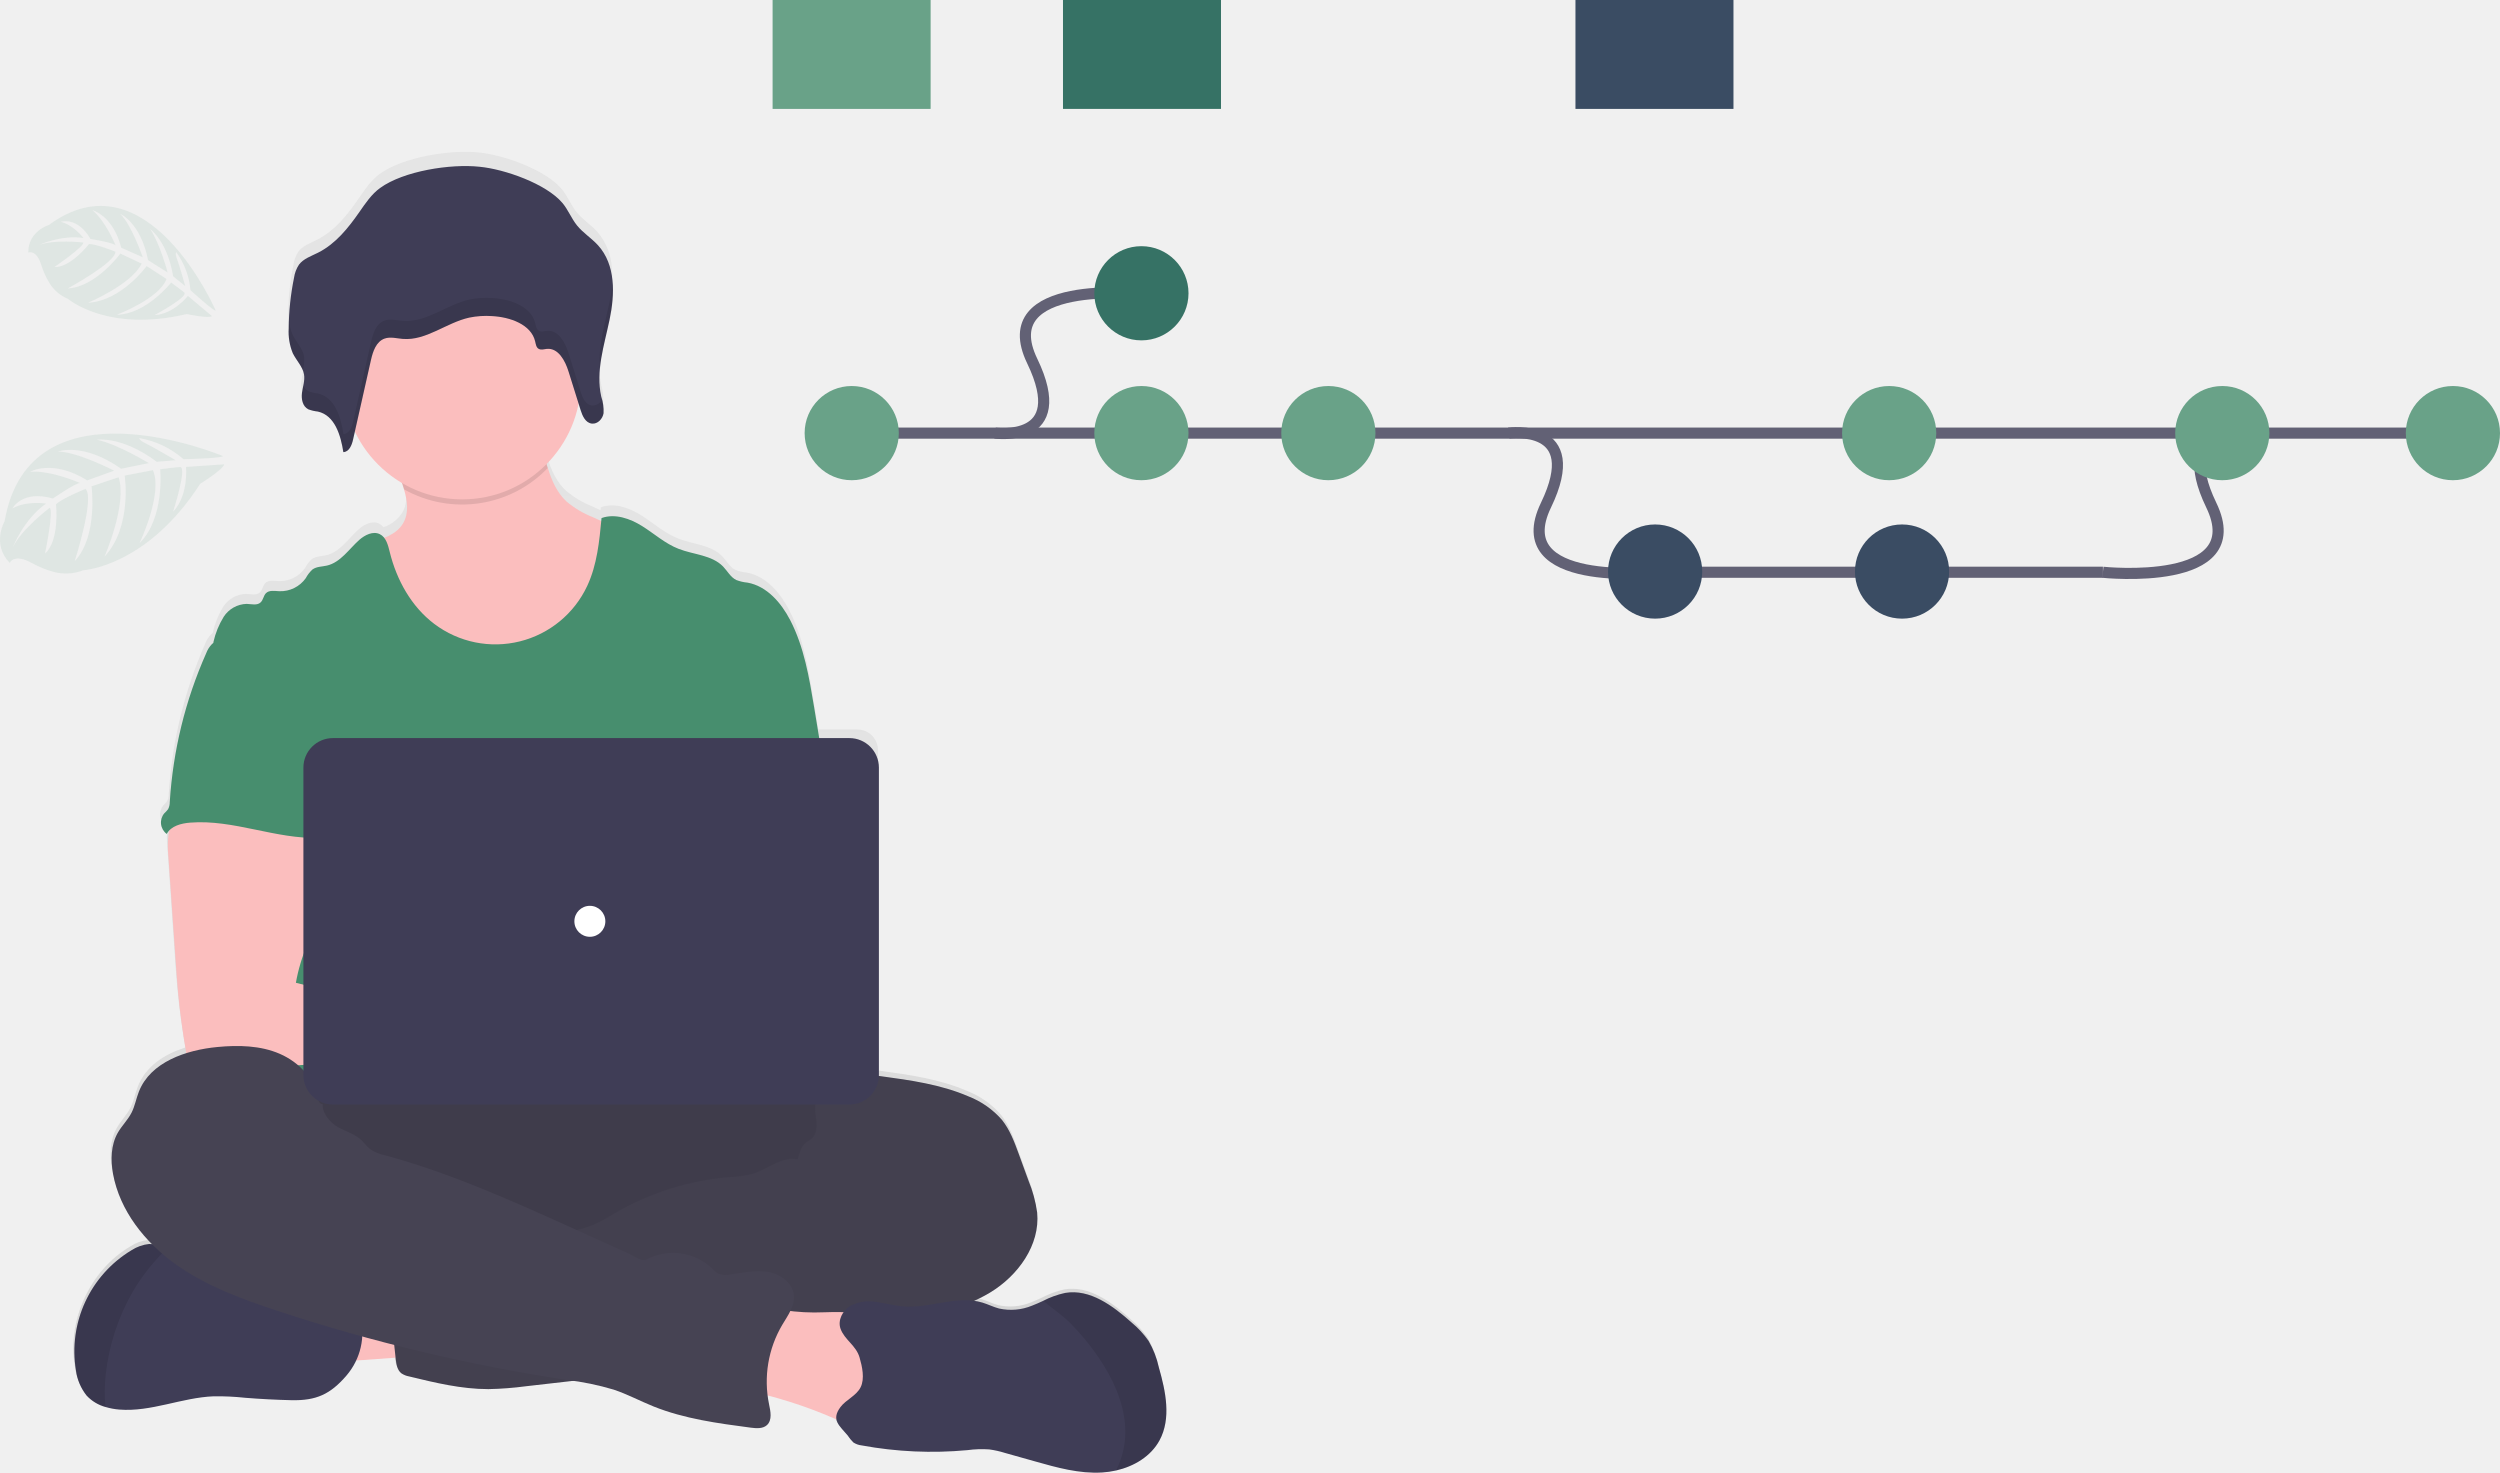
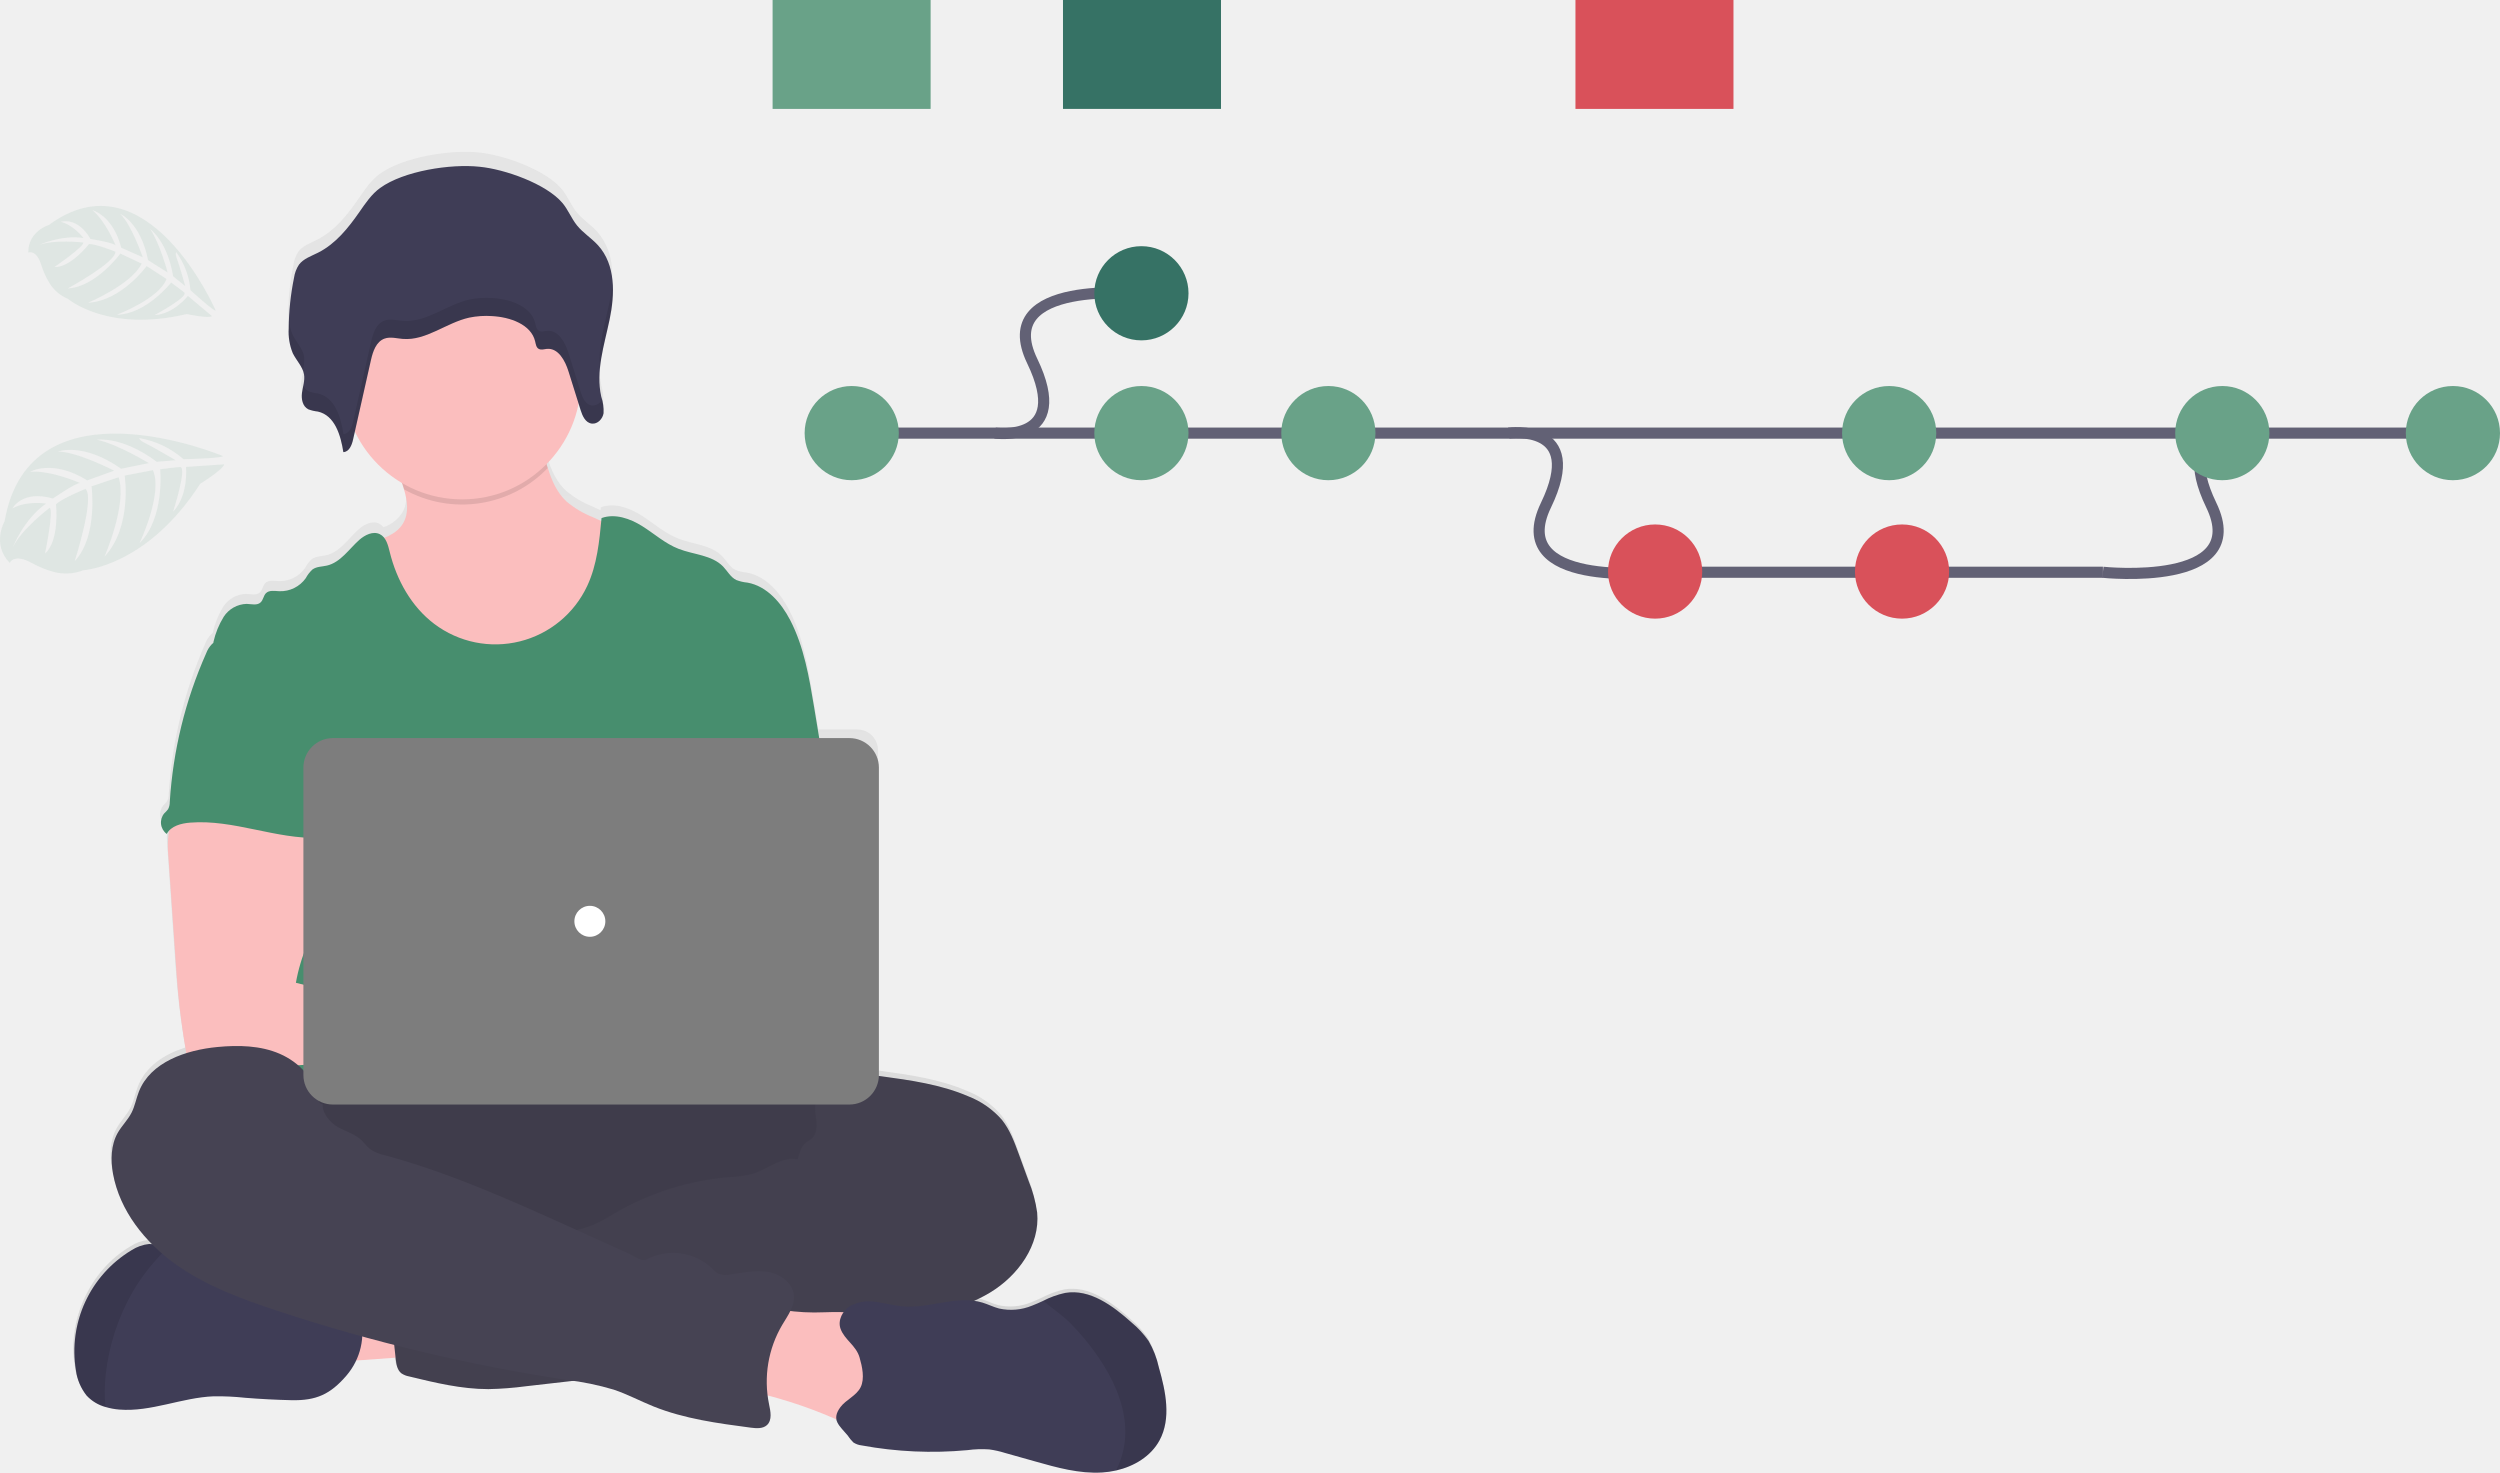
<svg xmlns="http://www.w3.org/2000/svg" viewBox="0 0 674.38 397.257">
  <defs>
-     <style>.a{fill:url(#a);}.b{fill:#fbbebe;}.c{fill:#464353;}.d,.i{opacity:0.1;}.e{fill:#478E6E;}.f{opacity:0.05;}.g{fill:#3f3d56;}.h{fill:#fff;}.j{opacity:0.8;}.k{fill:none;stroke:#3f3d56;stroke-miterlimit:10;stroke-width:3px;}.l{fill:#085342;}.m{fill:#0C2340;}</style>
+     <style>.a{fill:url(#a);}.b{fill:#fbbebe;}.c{fill:#464353;}.d,.i{opacity:0.1;}.e{fill:#478E6E;}.f{opacity:0.05;}.g{fill:#3f3d56;}.h{fill:#fff;}.j{opacity:0.8;}.k{fill:none;stroke:#3f3d56;stroke-miterlimit:10;stroke-width:3px;}.l{fill:#085342;}.laptop{fill:#7d7d7d}.m{fill:#D32934;}</style>
    <linearGradient id="a" x1="0.5" y1="1" x2="0.5" gradientUnits="objectBoundingBox">
      <stop offset="0" stop-color="gray" stop-opacity="0.251" />
      <stop offset="0.54" stop-color="gray" stop-opacity="0.122" />
      <stop offset="1" stop-color="gray" stop-opacity="0.102" />
    </linearGradient>
  </defs>
  <g transform="translate(-0.003 -85.389)">
    <path class="a" d="M401.908,612.036a26.42,26.42,0,0,0-2.785-7.261,25.429,25.429,0,0,0-4.56-4.991c-5.047-4.581-11.243-9.231-17.933-8.075a23.943,23.943,0,0,0-5.945,2.172c-.975.453-1.956.905-2.959,1.288a14.738,14.738,0,0,1-8.925.78c-1.532-.411-2.959-1.149-4.469-1.608a14.163,14.163,0,0,0-2.193-.473,37.35,37.35,0,0,0,4.24-2.235c7.5-4.595,13.491-12.9,12.656-21.783a35.963,35.963,0,0,0-2.325-8.667l-2.673-7.393c-1.156-3.2-2.353-6.467-4.462-9.127a23.093,23.093,0,0,0-9.14-6.474c-7.414-3.223-15.517-4.358-23.516-5.458l-.557-.077V446.241a5.569,5.569,0,0,0-5.569-5.569H310.281q-.7-4.26-1.392-8.507c-1.323-8.082-2.694-16.311-6.418-23.586-2.437-4.762-6.314-9.308-11.542-10.24a11.2,11.2,0,0,1-3-.7c-1.532-.752-2.367-2.423-3.543-3.655-3.035-3.181-7.971-3.23-12.036-4.873-3.592-1.427-6.53-4.114-9.8-6.182s-7.337-3.536-10.957-2.193a7.344,7.344,0,0,1-.077.787l-2.325-1.072a25.613,25.613,0,0,1-7.073-4.26c-2.583-2.437-3.961-5.667-5.033-9.1-.111-.355-.216-.7-.327-1.079a32.322,32.322,0,0,0,8.66-16.534l.564,1.831a12.157,12.157,0,0,0,.446,1.211,4.776,4.776,0,0,0,1.392,1.97,2.472,2.472,0,0,0,.585.341,2.437,2.437,0,0,0,.6.153,2.228,2.228,0,0,0,.863-.063,3.293,3.293,0,0,0,2.088-1.935,4.176,4.176,0,0,0,.244-.849,4.391,4.391,0,0,0,.049-.529v-.724a1.358,1.358,0,0,0-.035-.348v-.181a2.026,2.026,0,0,0-.07-.411c-.028-.132,0-.077,0-.111-.035-.174-.077-.355-.111-.529v-.132c0-.042-.063-.285-.1-.432s-.049-.188-.07-.285v-.042h0c-.07-.278-.132-.55-.195-.828a23.933,23.933,0,0,1-.383-7.351,78.715,78.715,0,0,1,1.991-10.686l.146-.634c.056-.244.111-.487.16-.738.111-.5.223-1,.327-1.511h0l.251-1.281.188-1.142V324.1a33,33,0,0,0,.244-7.818h0a16.452,16.452,0,0,0-3.919-9.83c-1.747-1.942-4.052-3.376-5.674-5.416-1.518-1.907-2.374-4.26-3.947-6.133-4.344-5.186-15.5-9.182-22.339-9.878-7.839-.794-20.5,1.211-26.823,5.841-2.339,1.706-3.94,4.177-5.569,6.516-2.993,4.351-6.391,8.695-11.187,11.138-1.81.919-3.885,1.615-5.089,3.216a8.7,8.7,0,0,0-1.358,3.606,71.5,71.5,0,0,0-1.434,13.77h0v1.74a12.691,12.691,0,0,0,1.086,5.033c.111.237.237.466.369.7l.084.146a27.692,27.692,0,0,1,2.228,3.794,5.026,5.026,0,0,1,.341,1.156,8.521,8.521,0,0,1-.195,3.049h0a2.678,2.678,0,0,1-.09.459l-.063.3a.587.587,0,0,1-.056.306c-.056.3-.1.6-.146.891h0a6.265,6.265,0,0,0,.153,2.409,3.168,3.168,0,0,0,1.545,2.088,4.526,4.526,0,0,0,1.253.39c.439.077.884.125,1.316.223a6.494,6.494,0,0,1,1.594.592,6.417,6.417,0,0,1,1.344.863,7.656,7.656,0,0,1,.578.585,9.745,9.745,0,0,1,.989,1.351q.223.369.418.752a17.176,17.176,0,0,1,1.19,3.147c.181.647.334,1.3.466,1.956.063.292.118.585.167.87s.1.578.139.863h0a2.028,2.028,0,0,0,.557-.111,3.762,3.762,0,0,0,1.914-2.715c.056-.195.1-.383.146-.571.16-.7.327-1.462.487-2.193a32.281,32.281,0,0,0,12.7,13.993c.195.578.383,1.149.55,1.733.912,3.154,1.351,6.453-.23,9.21a9.745,9.745,0,0,1-5.138,4,3.4,3.4,0,0,0-1.149-.975c-1.831-.919-4.031.195-5.569,1.566-2.785,2.52-5.054,6.133-8.716,6.961-1.323.306-2.785.244-3.885,1.051a9.05,9.05,0,0,0-1.8,2.367,8.3,8.3,0,0,1-7.122,3.55c-1.274-.063-2.785-.355-3.655.578-.647.7-.7,1.8-1.392,2.457-.933.919-2.464.473-3.766.418a7.525,7.525,0,0,0-6.2,3.55,23.2,23.2,0,0,0-2.785,6.961v.042a4.976,4.976,0,0,0-.508.425,7.344,7.344,0,0,0-1.538,2.492,118.95,118.95,0,0,0-9.816,40.5,4.177,4.177,0,0,1-.446,1.963,9.658,9.658,0,0,1-1.023,1.114,3.905,3.905,0,0,0,.647,5.569,4.384,4.384,0,0,1,.745-.989c-.077.32-.146.633-.195.919a24.706,24.706,0,0,0-.077,6.126q.989,14.508,2,28.995c.188,2.736.376,5.465.627,8.194q.731,7.922,2.088,15.782a6.8,6.8,0,0,0,.153.7c-5.674,1.8-10.721,5.061-12.844,10.5-.738,1.88-1.072,3.926-1.977,5.729-1,1.977-2.631,3.557-3.717,5.493-1.873,3.328-1.956,7.407-1.274,11.138,1.316,7.275,5.249,13.777,10.442,19.068h-.7a10.889,10.889,0,0,0-4.755,1.706c-10.985,6.418-17.265,20.188-14.974,32.761a14.055,14.055,0,0,0,2.882,6.822,10.8,10.8,0,0,0,5.068,3.1,17.608,17.608,0,0,0,3.738.7c8.563.7,16.854-3.272,25.437-3.606a68.219,68.219,0,0,1,8.514.4q6.2.515,12.426.654c6.746.16,10.54-1.636,14.842-6.676a18.171,18.171,0,0,0,2.624-4.135c3.662-.209,7.706-.529,10.63-.766l.042.4c.16,1.392.4,2.993,1.518,3.871a5.3,5.3,0,0,0,2.088.856c7.031,1.727,14.146,3.481,21.386,3.481a90.293,90.293,0,0,0,10.157-.78l12.719-1.469a63.357,63.357,0,0,1,10.93,2.381c3.676,1.246,7.108,3.1,10.7,4.567,8.354,3.383,17.334,4.595,26.231,5.778,1.518.2,3.258.341,4.379-.7,1.448-1.392.968-3.717.557-5.667-.167-.8-.292-1.6-.39-2.409a122,122,0,0,1,17.571,6.1l1,.439c.292,1.518,1.692,2.729,3.035,4.365a11.135,11.135,0,0,0,1.538,1.907,5.132,5.132,0,0,0,2.207.794,102.9,102.9,0,0,0,28.493,1.288,29.146,29.146,0,0,1,5.876-.2,25.464,25.464,0,0,1,4.246.954l8.054,2.311c5.938,1.7,12.016,3.418,18.177,3.035a23.256,23.256,0,0,0,3.71-.536c4.873-1.128,9.412-3.85,11.751-8.229C405.215,625.9,403.69,618.58,401.908,612.036Z" transform="translate(-89.524 -158.501)" />
    <path class="b" d="M205.03,745.4c-1.469-3.342-2.861-7.184-1.392-10.526a8.945,8.945,0,0,1,4.629-4.351,22.276,22.276,0,0,1,6.265-1.545A87.438,87.438,0,0,1,234.9,728.7c.494,3.912-.55,7.88-1.448,11.661-.814,3.481-1.281,4-4.873,4.177C226.255,744.66,205.58,746.63,205.03,745.4Z" transform="translate(-117.996 -293.221)" />
    <ellipse class="c" cx="99.55" cy="27.846" rx="99.55" ry="27.846" transform="translate(49.476 373.944)" />
    <ellipse class="d" cx="99.55" cy="27.846" rx="99.55" ry="27.846" transform="translate(49.476 373.944)" />
    <path class="b" d="M291.085,444.6a30.972,30.972,0,0,1-15.97,14.508,40.084,40.084,0,0,1-12.677,2.409,36.111,36.111,0,0,1-13.993-1.706c-5.959-2.158-10.909-6.572-14.619-11.716s-6.265-11.02-8.486-16.944c-1.17-3.084-2.283-6.37-1.733-9.628,3.585-.814,7.511-2.012,9.363-5.193,1.58-2.729,1.142-6,.23-9.12-.258-.884-.557-1.761-.856-2.6-.7-2.019-3.1-5.855-1.392-7.581,1.065-1.093,5.527-1.65,7.066-2.36,4.741-2.186,9.113-5.346,14.32-6.384,4.5-.9,9.154-.056,13.651.877a4.49,4.49,0,0,1,1.685.606,4.052,4.052,0,0,1,1.253,1.88c1.281,3.119,2.033,6.565,3.063,9.816,1.072,3.4,2.45,6.6,5.033,9.015a25.694,25.694,0,0,0,7.08,4.219l6.168,2.826a8.11,8.11,0,0,1,2.917,1.887,7.386,7.386,0,0,1,1.392,3.787,35.378,35.378,0,0,1-3.495,21.407Z" transform="translate(-124.21 -189.811)" />
    <path class="d" d="M274.971,401.461a32.023,32.023,0,0,1-38.755,5.75c-.258-.884-.557-1.761-.856-2.6-.7-2.019-3.1-5.855-1.392-7.581,1.065-1.093,5.527-1.65,7.066-2.36,4.741-2.186,9.113-5.346,14.32-6.384,4.5-.9,9.154-.056,13.652.877a4.49,4.49,0,0,1,1.685.606,4.052,4.052,0,0,1,1.253,1.88C273.189,394.764,273.941,398.21,274.971,401.461Z" transform="translate(-127.22 -189.811)" />
    <circle class="b" cx="32.023" cy="32.023" r="32.023" transform="translate(92.638 156.049)" />
    <path class="e" d="M328.237,493.4l-2.631-15.942c-1.33-8-2.7-16.151-6.419-23.356-2.443-4.72-6.321-9.217-11.549-10.15a11.174,11.174,0,0,1-3.007-.7c-1.532-.738-2.367-2.395-3.543-3.62-3.035-3.147-7.978-3.2-12.043-4.8-3.592-1.392-6.53-4.072-9.8-6.119s-7.344-3.481-10.964-2.172c-.585,6.231-1.2,12.6-3.85,18.274A27.345,27.345,0,0,1,223.174,455.1c-6.2-4.671-10.178-11.876-12.029-19.416-.453-1.838-.968-3.947-2.659-4.79-1.831-.919-4.031.195-5.569,1.545-2.785,2.5-5.061,6.077-8.723,6.92-1.323.306-2.785.244-3.885,1.044a8.841,8.841,0,0,0-1.81,2.346,8.354,8.354,0,0,1-7.122,3.523c-1.274-.063-2.785-.355-3.655.571-.647.7-.7,1.782-1.392,2.43-.94.912-2.464.466-3.773.418a7.612,7.612,0,0,0-6.2,3.481,22.453,22.453,0,0,0-2.785,6.864c7.609,16.944,14.57,33.91,22.179,50.854a4.337,4.337,0,0,1,.55,2.088,5.089,5.089,0,0,1-.947,2.089c-3.731,5.994-3.613,13.533-3.2,20.578s.912,14.487-2.235,20.8c-.856,1.733-1.97,3.321-2.785,5.054-1.907,3.926-2.6,16.485-1.483,20.7H333.034c-3-8.249-1.859-24.8-1.232-33.561.439-6.126-.7-12.245-1.183-18.371C329.553,517.76,330.305,505.891,328.237,493.4Z" transform="translate(-106.011 -201.402)" />
    <path class="b" d="M146.149,544.865a24.644,24.644,0,0,0-.084,6.077l2,28.73c.188,2.708.376,5.409.627,8.11.48,5.242,1.2,10.442,2.088,15.636a2.785,2.785,0,0,0,2.854,2.708c8.806,1.866,17.9,1.789,26.892,1.281,13.714-.766,27.407-2.513,41.143-2.214,3.536.077,7.658,0,9.8-2.785s.9-7.289-1.9-9.537-6.6-2.785-10.192-2.785c-4.755-.049-9.509.627-14.25.348a70.6,70.6,0,0,1-12.823-2.36l-11.835-2.945a45.621,45.621,0,0,1,3.112-10.366c2.325-6.036,4.5-12.273,4.539-18.74s-2.395-13.269-7.692-16.972c-4.358-3.042-9.969-3.606-15.281-3.481-3.864.111-10.54-.815-14.069.7C148.286,537.493,146.671,542.129,146.149,544.865Z" transform="translate(-100.647 -234.626)" />
    <path class="c" d="M356.9,643.11c2.318-.884,4.873-.564,7.358-.23,8,1.093,16.116,2.214,23.53,5.409a23.1,23.1,0,0,1,9.147,6.412c2.088,2.638,3.307,5.869,4.462,9.05l2.673,7.324a35.255,35.255,0,0,1,2.332,8.584c.835,8.765-5.158,17.028-12.7,21.581s-16.415,6.175-25.061,7.873-17.327,3.578-25.939,5.569a104.427,104.427,0,0,1-12.2,2.4c-9.217,1.044-18.852-.494-27.609,2.555-3.481,1.218-6.9,3.028-10.512,3.871a65.389,65.389,0,0,1-7.268,1.107l-16.575,1.894a90.416,90.416,0,0,1-10.164.78c-7.24,0-14.362-1.713-21.393-3.425a5.41,5.41,0,0,1-2.088-.842c-1.114-.877-1.357-2.43-1.518-3.836q-1.065-9.335-1.866-18.692c-.167-2.026-.292-4.219.815-5.924,1.392-2.088,4.107-2.743,6.586-3.147a171.867,171.867,0,0,1,31.8-2.207c4.045-4.045,10.714-4.066,16.011-6.265a47.62,47.62,0,0,0,5.646-3.07,73.791,73.791,0,0,1,31-9.795,28.856,28.856,0,0,0,6.342-.9c4.1-1.274,7.839-4.741,12.05-3.892.522-1.441.884-3.369,2.088-4.358.6-.508,1.337-.849,1.887-1.392,1.163-1.177,1.267-3.028,1.093-4.671s-.564-3.328-.139-4.929a6.815,6.815,0,0,1,.773-1.719C349.552,644.614,352.705,642.762,356.9,643.11Z" transform="translate(-126.622 -267.182)" />
    <path class="f" d="M356.9,643.11c2.318-.884,4.873-.564,7.358-.23,8,1.093,16.116,2.214,23.53,5.409a23.1,23.1,0,0,1,9.147,6.412c2.088,2.638,3.307,5.869,4.462,9.05l2.673,7.324a35.255,35.255,0,0,1,2.332,8.584c.835,8.765-5.158,17.028-12.7,21.581s-16.415,6.175-25.061,7.873-17.327,3.578-25.939,5.569a104.427,104.427,0,0,1-12.2,2.4c-9.217,1.044-18.852-.494-27.609,2.555-3.481,1.218-6.9,3.028-10.512,3.871a65.389,65.389,0,0,1-7.268,1.107l-16.575,1.894a90.416,90.416,0,0,1-10.164.78c-7.24,0-14.362-1.713-21.393-3.425a5.41,5.41,0,0,1-2.088-.842c-1.114-.877-1.357-2.43-1.518-3.836q-1.065-9.335-1.866-18.692c-.167-2.026-.292-4.219.815-5.924,1.392-2.088,4.107-2.743,6.586-3.147a171.867,171.867,0,0,1,31.8-2.207c4.045-4.045,10.714-4.066,16.011-6.265a47.62,47.62,0,0,0,5.646-3.07,73.791,73.791,0,0,1,31-9.795,28.856,28.856,0,0,0,6.342-.9c4.1-1.274,7.839-4.741,12.05-3.892.522-1.441.884-3.369,2.088-4.358.6-.508,1.337-.849,1.887-1.392,1.163-1.177,1.267-3.028,1.093-4.671s-.564-3.328-.139-4.929a6.815,6.815,0,0,1,.773-1.719C349.552,644.614,352.705,642.762,356.9,643.11Z" transform="translate(-126.622 -267.182)" />
    <path class="g" d="M183.065,743.565c-4.309,4.991-8.1,6.773-14.849,6.613q-6.224-.146-12.433-.647a69.767,69.767,0,0,0-8.521-.4c-8.59.334-16.882,4.267-25.451,3.578a18.042,18.042,0,0,1-3.738-.7A10.881,10.881,0,0,1,113,748.939a13.866,13.866,0,0,1-2.882-6.76A31.845,31.845,0,0,1,125.1,709.732a10.986,10.986,0,0,1,4.762-1.692,11.285,11.285,0,0,1,4.817,1.058l.1.042a36.43,36.43,0,0,1,11.932,7.964,6.725,6.725,0,0,0,1.824,1.469,6.266,6.266,0,0,0,2.151.4l9.147.578a21.675,21.675,0,0,1,4.595.633,36.525,36.525,0,0,1,4.831,2.089c4.922,2.2,10.38,2.785,15.7,3.634a2.347,2.347,0,0,1,1.392.557,2.179,2.179,0,0,1,.432.9,17.759,17.759,0,0,1-3.717,16.193Z" transform="translate(-89.627 -287.085)" />
    <path class="d" d="M134.78,709.15a54.924,54.924,0,0,0-9.154,11.445,57.279,57.279,0,0,0-7.477,22.653,42.048,42.048,0,0,0-.077,8.778A10.88,10.88,0,0,1,113,748.949a13.866,13.866,0,0,1-2.882-6.76A31.845,31.845,0,0,1,125.1,709.742a10.984,10.984,0,0,1,4.762-1.692,11.286,11.286,0,0,1,4.817,1.058Z" transform="translate(-89.627 -287.088)" />
    <path class="b" d="M390.912,733.939c5.117-.139,10.86-.4,14.619,3.049,3.585,3.258,4.059,8.632,4.3,13.471l.272,5.618a11.222,11.222,0,0,1-.536,5.068c-1.225,2.785-4.588,4.128-7.658,3.968s-5.889-1.5-8.695-2.715a122.315,122.315,0,0,0-23.669-7.456q.4-5.827,1.323-11.6c.425-2.666.494-7.129,2.276-9.342,1.887-2.339,4.344-1.072,6.906-.64a55.437,55.437,0,0,0,10.867.578Z" transform="translate(-168.595 -294.557)" />
    <path class="c" d="M181.125,646.707c0,.7-1.093,0-1.19-.745-.766-5.632-5.235-10.275-10.442-12.531s-11.138-2.374-16.777-1.838c-8.528.808-18.1,4.072-21.219,12.043-.738,1.866-1.072,3.885-1.977,5.674-1,1.963-2.638,3.529-3.724,5.437-1.873,3.3-1.949,7.344-1.274,11.076,1.817,9.955,8.625,18.469,16.875,24.365s17.891,9.419,27.5,12.593A476.993,476.993,0,0,0,246.869,721.4a74.926,74.926,0,0,1,12.726,2.625c3.676,1.232,7.115,3.077,10.707,4.525,8.354,3.355,17.341,4.553,26.245,5.729,1.518.195,3.258.334,4.379-.7,1.448-1.344.968-3.683.557-5.611a30.178,30.178,0,0,1,3.557-21.414c1.49-2.506,3.425-5.075,3.147-7.978-.334-3.383-3.7-5.778-7.059-6.321s-6.767.258-10.136.7a5.43,5.43,0,0,1-3.446-.341,6.886,6.886,0,0,1-1.351-1.2,15.267,15.267,0,0,0-17.78-2.485c-1.246.7-3.133-.856-4.428-1.441l-14.64-6.627c-16.819-7.609-33.722-15.253-51.515-20.07a10.82,10.82,0,0,1-3.968-1.65c-.884-.7-1.518-1.643-2.332-2.416-1.775-1.678-4.247-2.346-6.377-3.536S180.637,649.1,181.125,646.707Z" transform="translate(-94.028 -263.776)" />
    <path class="g" d="M492.142,766.686c-2.339,4.337-6.878,7.038-11.751,8.152a23.322,23.322,0,0,1-3.717.529c-6.161.383-12.245-1.323-18.183-3.007l-8.061-2.269a25.45,25.45,0,0,0-4.247-.947,29.141,29.141,0,0,0-5.876.2,104.138,104.138,0,0,1-28.542-1.281,5.032,5.032,0,0,1-2.207-.787,10.963,10.963,0,0,1-1.539-1.887c-2.193-2.638-4.553-4.177-1.956-7.658,1.5-2.019,4.274-3.028,5.437-5.346s.418-5.611-.272-8.006c-.94-3.307-4.031-4.734-5.138-7.769-.828-2.29.564-4.95,2.659-6.2a11.047,11.047,0,0,1,7.1-1.023c2.416.32,4.783,1,7.212,1.19,7.143.571,14.445-3.112,21.3-1.037,1.511.459,2.938,1.19,4.469,1.594a14.863,14.863,0,0,0,8.932-.773c1-.376,1.984-.828,2.959-1.274a23.829,23.829,0,0,1,5.952-2.151c6.69-1.149,12.893,3.481,17.94,8a25.367,25.367,0,0,1,4.56,4.943,24.813,24.813,0,0,1,2.785,7.191C493.806,753.515,495.33,760.768,492.142,766.686Z" transform="translate(-179.347 -292.775)" />
    <path class="d" d="M516.509,766.667c-2.339,4.337-6.878,7.038-11.751,8.152a22.757,22.757,0,0,0,2.471-11.946c-.418-6.62-3.328-12.858-7.038-18.358a65.023,65.023,0,0,0-7.755-9.447c-2.214-2.228-4.936-4-7.317-6.036a23.821,23.821,0,0,1,5.952-2.151c6.69-1.149,12.893,3.481,17.94,8a25.363,25.363,0,0,1,4.56,4.943,24.811,24.811,0,0,1,2.785,7.191C518.173,753.5,519.7,760.75,516.509,766.667Z" transform="translate(-203.714 -292.757)" />
    <path class="e" d="M157,473.672a7.206,7.206,0,0,0-1.545,2.471,116.857,116.857,0,0,0-9.816,40.112,4.01,4.01,0,0,1-.453,1.942,8.5,8.5,0,0,1-1.023,1.107,3.843,3.843,0,0,0,.654,5.569c1.149-2.165,3.9-2.868,6.342-3.056,11.7-.926,23.133,4.518,34.87,4.107-.828-2.861-2.019-5.611-2.694-8.507-2.986-12.858,4.462-26.857-.1-39.242-.912-2.478-2.437-4.915-4.838-6a12.887,12.887,0,0,0-3.1-.821c-2.966-.536-8.869-2.826-11.737-1.907-1.058.341-1.476,1.337-2.353,1.935C159.877,472.238,158.109,472.551,157,473.672Z" transform="translate(-99.84 -214.523)" />
-     <rect class="g" width="155.242" height="98.853" rx="7.97" transform="translate(81.847 284.488)" />
+     <rect class="laptop" width="155.242" height="98.853" rx="7.97" transform="translate(81.847 284.488)" />
    <circle class="h" cx="4.177" cy="4.177" r="4.177" transform="translate(154.943 329.738)" />
    <path class="g" d="M217.421,296.269c-2.339,1.692-3.94,4.121-5.569,6.453-3,4.309-6.4,8.611-11.194,11.013-1.817.912-3.891,1.6-5.1,3.188a8.59,8.59,0,0,0-1.358,3.571,70.766,70.766,0,0,0-1.434,13.645,15.165,15.165,0,0,0,1.107,6.711c.954,1.949,2.673,3.6,3.028,5.722.271,1.657-.341,3.307-.557,4.971s.16,3.634,1.7,4.427a10.3,10.3,0,0,0,2.576.606c4.629,1.03,6.182,6.46,6.885,10.95,1.573-.091,2.283-1.894,2.611-3.362l4.824-21.448c.522-2.325,1.392-5.019,3.71-5.834,1.552-.536,3.251-.035,4.873.1,6.37.522,11.758-4.4,17.989-5.757a22.972,22.972,0,0,1,6.063-.4c4.915.244,10.63,2.262,11.674,6.85.174.745.278,1.636.975,2s1.427.056,2.158,0c3.119-.313,4.957,3.2,5.855,6.063l3.272,10.442c.487,1.58,1.309,3.439,3.021,3.641,1.58.195,2.924-1.3,3.161-2.785a12.2,12.2,0,0,0-.62-4.511c-1.538-6.857.815-13.874,2.249-20.745s1.692-14.765-3.119-20.056c-1.747-1.914-4.045-3.342-5.674-5.36-1.518-1.894-2.374-4.219-3.947-6.077-4.351-5.131-15.51-9.092-22.353-9.746C236.412,289.7,223.742,291.681,217.421,296.269Z" transform="translate(-114.884 -160.172)" />
    <g class="i" transform="translate(77.893 161.263)">
      <path d="M276.111,370.47c-1.713-.209-2.534-2.088-3.021-3.641q-1.636-5.228-3.272-10.442c-.9-2.875-2.736-6.384-5.855-6.063-.731.077-1.518.362-2.158,0s-.8-1.26-.975-2c-1.044-4.595-6.76-6.606-11.674-6.85a23.275,23.275,0,0,0-6.063.4c-6.231,1.392-11.619,6.265-17.989,5.757-1.643-.132-3.342-.634-4.873-.1-2.346.808-3.188,3.481-3.71,5.834L211.7,374.8c-.327,1.476-1.037,3.279-2.611,3.362-.7-4.483-2.256-9.913-6.885-10.944a10.943,10.943,0,0,1-2.576-.606,3.021,3.021,0,0,1-1.344-1.5c-.125.647-.271,1.295-.355,1.942-.209,1.657.16,3.634,1.7,4.428a10.3,10.3,0,0,0,2.576.606c4.629,1.03,6.182,6.46,6.885,10.95,1.573-.09,2.283-1.894,2.611-3.362l4.824-21.448c.522-2.325,1.392-5.019,3.71-5.834,1.552-.536,3.251-.035,4.873.1,6.37.522,11.758-4.4,17.989-5.757a22.972,22.972,0,0,1,6.063-.4c4.915.244,10.63,2.262,11.674,6.85.174.745.278,1.636.975,2s1.427.056,2.158,0c3.119-.313,4.957,3.2,5.855,6.063q1.629,5.228,3.272,10.442c.487,1.58,1.309,3.439,3.021,3.641,1.58.195,2.924-1.3,3.161-2.785a9.454,9.454,0,0,0-.418-3.7,2.875,2.875,0,0,1-2.743,1.608Z" transform="translate(-194.328 -336.95)" />
      <path d="M196.915,359.789c-.355-2.123-2.088-3.773-3.028-5.722a11.451,11.451,0,0,1-1.03-4.177c0,.78-.07,1.559-.077,2.346a15.165,15.165,0,0,0,1.107,6.711c.773,1.58,2.047,2.973,2.687,4.581a10.484,10.484,0,0,0,.341-3.738Z" transform="translate(-192.78 -339.524)" />
      <path d="M315.941,340.451c-1.267,6.07-3.244,12.252-2.631,18.337.4-4.49,1.706-9.008,2.631-13.464A35.5,35.5,0,0,0,316.749,335a42.565,42.565,0,0,1-.808,5.451Z" transform="translate(-229.368 -335)" />
    </g>
    <g class="j" transform="translate(208.414 85.389)">
      <line class="k" x2="435.136" transform="translate(21.344 116.835)" />
      <path class="k" d="M466.46,377.307s20.808,2.889,10.032-19.437,29.238-18.1,29.238-18.1" transform="translate(-406.459 -260.479)" />
      <path class="k" d="M665.53,393.777s20.808-2.882,10.031,19.443,29.238,18.1,29.238,18.1" transform="translate(-466.946 -276.949)" />
      <path class="k" d="M935.02,393.777s-20.815-2.882-10.031,19.443-29.238,18.1-29.238,18.1" transform="translate(-536.898 -276.949)" />
      <line class="k" x1="114.816" transform="translate(244.036 154.364)" />
      <circle class="e" cx="12.705" cy="12.705" r="12.705" transform="translate(8.639 104.13)" />
      <circle class="l" cx="12.705" cy="12.705" r="12.705" transform="translate(86.782 66.406)" />
      <circle class="e" cx="12.705" cy="12.705" r="12.705" transform="translate(86.782 104.13)" />
      <circle class="e" cx="12.705" cy="12.705" r="12.705" transform="translate(137.211 104.13)" />
      <circle class="m" cx="12.705" cy="12.705" r="12.705" transform="translate(225.358 141.472)" />
      <circle class="m" cx="12.705" cy="12.705" r="12.705" transform="translate(291.966 141.472)" />
      <circle class="e" cx="12.705" cy="12.705" r="12.705" transform="translate(288.492 104.13)" />
      <circle class="e" cx="12.705" cy="12.705" r="12.705" transform="translate(440.559 104.13)" />
      <circle class="e" cx="12.705" cy="12.705" r="12.705" transform="translate(378.351 104.13)" />
      <rect class="e" width="42.625" height="29.378" />
      <rect class="l" width="42.625" height="29.378" transform="translate(78.331)" />
      <rect class="m" width="42.625" height="29.378" transform="translate(216.572)" />
    </g>
    <g class="i" transform="translate(0.003 202.35)">
      <path class="e" d="M141,400.07S88.952,378.183,82.13,417.675c0,0-3.557,6.154,1.392,11.236,0,0,1.065-2.729,6.091.091a25.877,25.877,0,0,0,5.681,2.311,12.782,12.782,0,0,0,8.089-.432h0s17.118-.926,31.515-23.321c0,0,6.175-3.815,6.481-5.249l-10.317.7s.794,7.553-3.481,12.085c0,0,3.787-11.723,1.97-12.05-.369-.07-5.451.6-5.451.6s1.316,13.136-5.569,19.931c0,0,6.391-13.359,3.613-19.694l-7.616,1.469s2.088,13.819-5.444,21.852c0,0,6.2-14.2,3.8-21.414l-7.289,2.45s1.754,13.512-4.546,20.188c0,0,5.5-17.132,2.91-19.492,0,0-6.558,2.659-7.957,4.177,0,0,1.037,9.746-2.966,13.262,0,0,2.457-11.835,1.239-12.322,0,0-7.616,5.736-9.941,10.686,0,0,2.9-7.56,8.987-11.835,0,0-5.117-.863-9.05,1.274,0,0,2.631-5.019,10.895-2.638,0,0,6.119-4.24,7.344-4.177,0,0-7.818-3.481-13.464-3.049,0,0,6.057-3.481,15.371,2.332l7.275-2.624s-10.094-5.172-15.148-5.152c0,0,6.725-2.6,17.035,4.636l7.449-1.518s-8.354-5.117-13.986-6.307c0,0,6.753-1.072,16.137,5.952l5.089-.425s-6.161-3.634-8.027-4.518-1.782-1.455-1.782-1.455a24.289,24.289,0,0,1,11.932,5.695S140.962,400.717,141,400.07Z" transform="translate(-80.893 -394.021)" />
    </g>
    <g class="i" transform="translate(7.63 140.939)">
      <path class="e" d="M142.411,334.031s-18.434-42.653-44.992-23.091c0,0-5.611,1.629-5.569,7.449,0,0,2.186-1.016,3.571,3.53a20.954,20.954,0,0,0,2.088,4.6,10.442,10.442,0,0,0,5.047,4.351h0s10.7,9.2,32.023,4.1c0,0,5.848,1.246,6.843.578l-6.516-5.479s-3.836,4.943-8.973,5.179c0,0,8.932-4.8,8.041-6.036-.181-.251-3.585-2.743-3.585-2.743s-6.7,8.549-14.619,8.681c0,0,11.41-4.3,13.366-9.642l-5.36-3.481s-6.76,9.4-15.81,9.892c0,0,11.772-4.908,14.459-10.561l-5.729-2.694s-6.655,9.05-14.181,9.391c0,0,13.032-7.045,12.83-9.92,0,0-5.409-2.158-7.129-2.033,0,0-4.922,6.37-9.314,6.189,0,0,8.208-5.632,7.762-6.613,0,0-7.8-.933-11.995.7,0,0,6.029-2.84,12.078-1.907,0,0-2.548-3.432-6.091-4.386,0,0,4.428-1.483,7.978,4.629,0,0,6.043.975,6.753,1.7,0,0-2.652-6.537-6.265-9.482,0,0,5.569,1.392,7.8,10.143l5.82,2.583s-3.049-8.827-6.07-11.688c0,0,5.479,2.283,7.484,12.461l5.291,3.335s-2.047-7.8-4.713-11.716c0,0,4.622,3.216,6.189,12.733l3.272,2.645s-1.594-5.667-2.2-7.254-.23-1.88-.23-1.88a19.945,19.945,0,0,1,3.822,10.219S142.015,334.386,142.411,334.031Z" transform="translate(-91.85 -305.806)" />
    </g>
  </g>
</svg>
